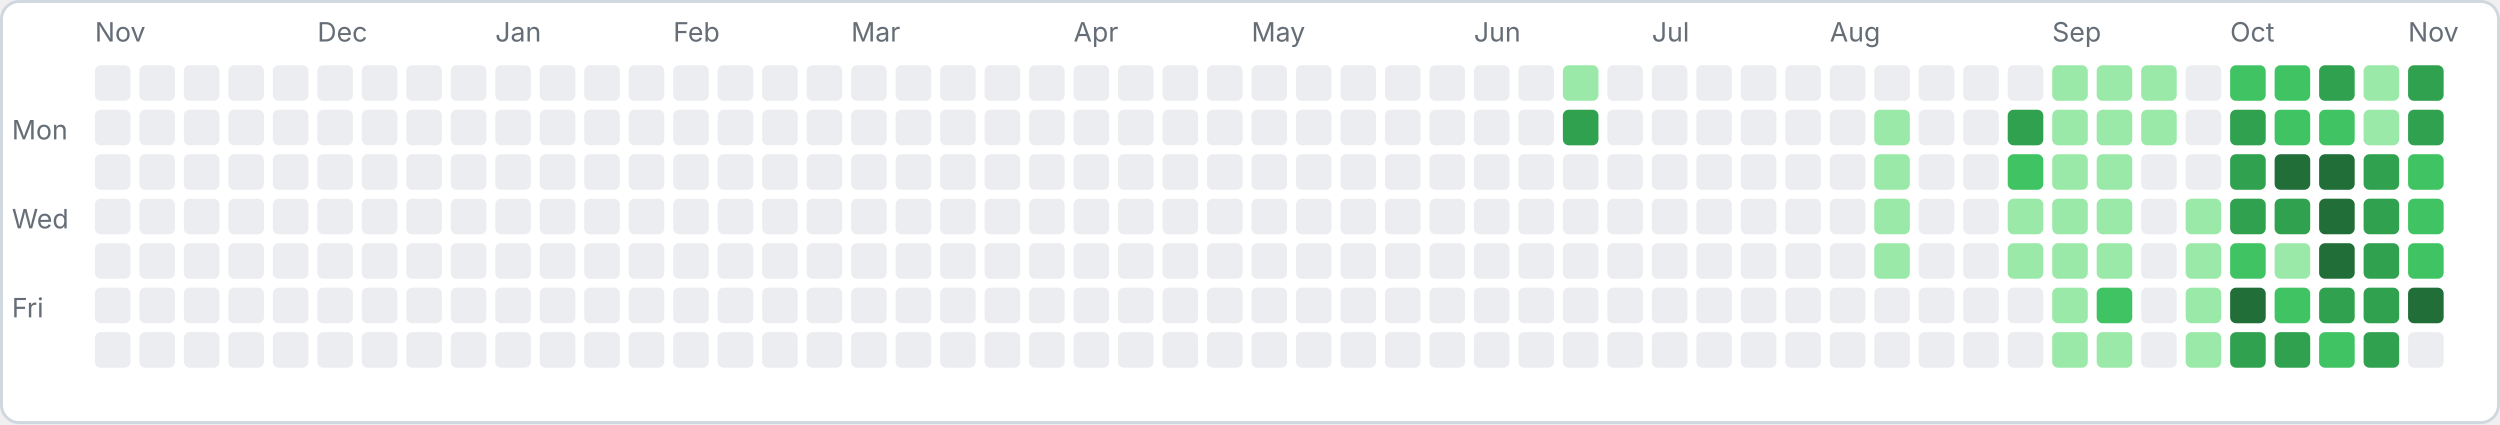
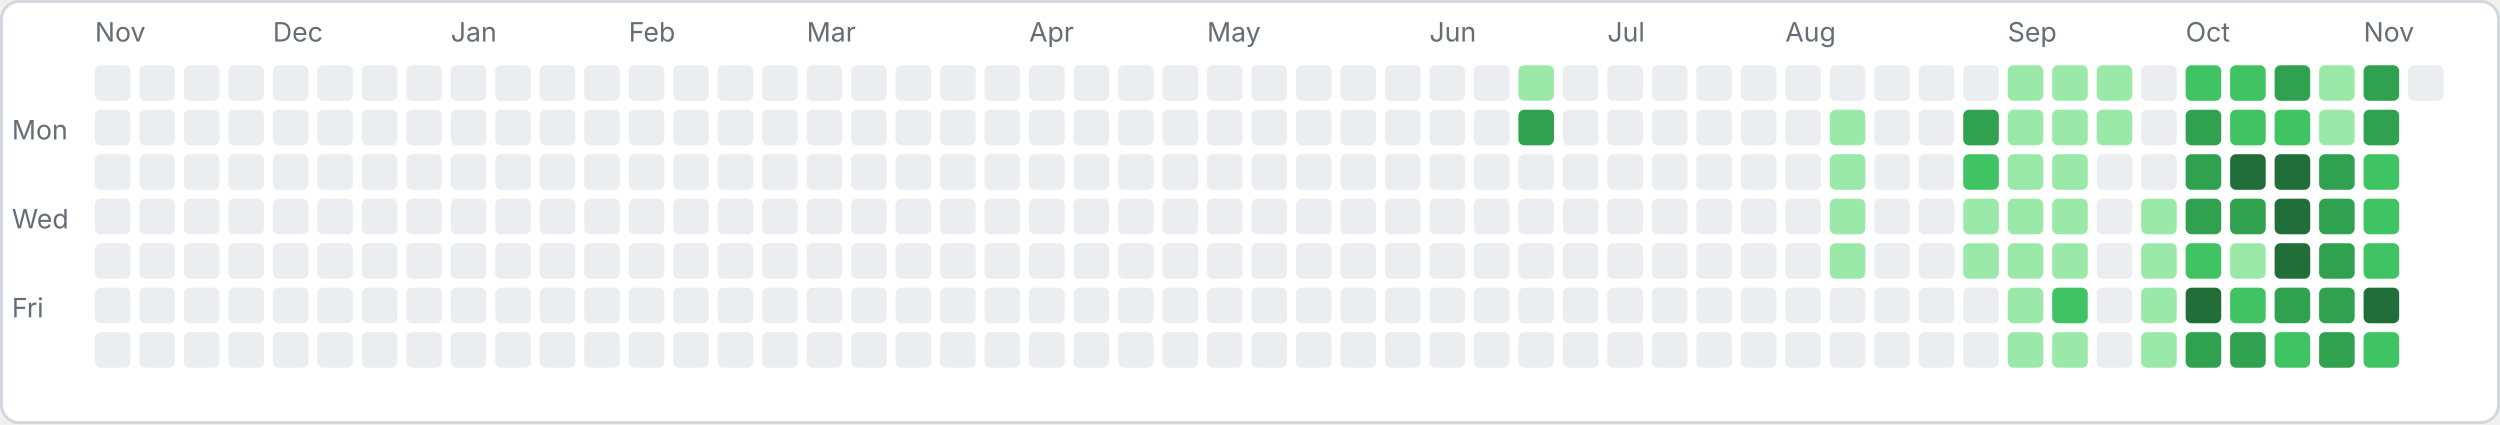
<svg xmlns="http://www.w3.org/2000/svg" width="843" height="143" viewBox="0 0 843 143">
  <rect x="0.5" y="0.5" width="842" height="142" rx="6" fill="#ffffff" stroke="#d0d7de" />
  <text x="4" y="47" font-family="-apple-system,sans-serif" font-size="9" fill="#656d76">Mon</text>
  <text x="4" y="77" font-family="-apple-system,sans-serif" font-size="9" fill="#656d76">Wed</text>
  <text x="4" y="107" font-family="-apple-system,sans-serif" font-size="9" fill="#656d76">Fri</text>
  <rect x="32" y="22" width="12" height="12" rx="2" fill="#ebedf0" />
  <rect x="32" y="37" width="12" height="12" rx="2" fill="#ebedf0" />
  <rect x="32" y="52" width="12" height="12" rx="2" fill="#ebedf0" />
  <rect x="32" y="67" width="12" height="12" rx="2" fill="#ebedf0" />
  <rect x="32" y="82" width="12" height="12" rx="2" fill="#ebedf0" />
  <rect x="32" y="97" width="12" height="12" rx="2" fill="#ebedf0" />
  <rect x="32" y="112" width="12" height="12" rx="2" fill="#ebedf0" />
  <text x="32" y="14" font-family="-apple-system,sans-serif" font-size="9" fill="#656d76">Nov</text>
  <rect x="47" y="22" width="12" height="12" rx="2" fill="#ebedf0" />
  <rect x="47" y="37" width="12" height="12" rx="2" fill="#ebedf0" />
  <rect x="47" y="52" width="12" height="12" rx="2" fill="#ebedf0" />
  <rect x="47" y="67" width="12" height="12" rx="2" fill="#ebedf0" />
  <rect x="47" y="82" width="12" height="12" rx="2" fill="#ebedf0" />
  <rect x="47" y="97" width="12" height="12" rx="2" fill="#ebedf0" />
  <rect x="47" y="112" width="12" height="12" rx="2" fill="#ebedf0" />
  <rect x="62" y="22" width="12" height="12" rx="2" fill="#ebedf0" />
  <rect x="62" y="37" width="12" height="12" rx="2" fill="#ebedf0" />
  <rect x="62" y="52" width="12" height="12" rx="2" fill="#ebedf0" />
  <rect x="62" y="67" width="12" height="12" rx="2" fill="#ebedf0" />
  <rect x="62" y="82" width="12" height="12" rx="2" fill="#ebedf0" />
  <rect x="62" y="97" width="12" height="12" rx="2" fill="#ebedf0" />
  <rect x="62" y="112" width="12" height="12" rx="2" fill="#ebedf0" />
  <rect x="77" y="22" width="12" height="12" rx="2" fill="#ebedf0" />
  <rect x="77" y="37" width="12" height="12" rx="2" fill="#ebedf0" />
  <rect x="77" y="52" width="12" height="12" rx="2" fill="#ebedf0" />
  <rect x="77" y="67" width="12" height="12" rx="2" fill="#ebedf0" />
  <rect x="77" y="82" width="12" height="12" rx="2" fill="#ebedf0" />
  <rect x="77" y="97" width="12" height="12" rx="2" fill="#ebedf0" />
  <rect x="77" y="112" width="12" height="12" rx="2" fill="#ebedf0" />
  <rect x="92" y="22" width="12" height="12" rx="2" fill="#ebedf0" />
  <rect x="92" y="37" width="12" height="12" rx="2" fill="#ebedf0" />
  <rect x="92" y="52" width="12" height="12" rx="2" fill="#ebedf0" />
  <rect x="92" y="67" width="12" height="12" rx="2" fill="#ebedf0" />
  <rect x="92" y="82" width="12" height="12" rx="2" fill="#ebedf0" />
  <rect x="92" y="97" width="12" height="12" rx="2" fill="#ebedf0" />
  <rect x="92" y="112" width="12" height="12" rx="2" fill="#ebedf0" />
+   <text x="92" y="14" font-family="-apple-system,sans-serif" font-size="9" fill="#656d76">Dec</text>
  <rect x="107" y="22" width="12" height="12" rx="2" fill="#ebedf0" />
  <rect x="107" y="37" width="12" height="12" rx="2" fill="#ebedf0" />
  <rect x="107" y="52" width="12" height="12" rx="2" fill="#ebedf0" />
  <rect x="107" y="67" width="12" height="12" rx="2" fill="#ebedf0" />
  <rect x="107" y="82" width="12" height="12" rx="2" fill="#ebedf0" />
  <rect x="107" y="97" width="12" height="12" rx="2" fill="#ebedf0" />
  <rect x="107" y="112" width="12" height="12" rx="2" fill="#ebedf0" />
-   <text x="107" y="14" font-family="-apple-system,sans-serif" font-size="9" fill="#656d76">Dec</text>
  <rect x="122" y="22" width="12" height="12" rx="2" fill="#ebedf0" />
  <rect x="122" y="37" width="12" height="12" rx="2" fill="#ebedf0" />
  <rect x="122" y="52" width="12" height="12" rx="2" fill="#ebedf0" />
  <rect x="122" y="67" width="12" height="12" rx="2" fill="#ebedf0" />
  <rect x="122" y="82" width="12" height="12" rx="2" fill="#ebedf0" />
  <rect x="122" y="97" width="12" height="12" rx="2" fill="#ebedf0" />
  <rect x="122" y="112" width="12" height="12" rx="2" fill="#ebedf0" />
  <rect x="137" y="22" width="12" height="12" rx="2" fill="#ebedf0" />
  <rect x="137" y="37" width="12" height="12" rx="2" fill="#ebedf0" />
  <rect x="137" y="52" width="12" height="12" rx="2" fill="#ebedf0" />
  <rect x="137" y="67" width="12" height="12" rx="2" fill="#ebedf0" />
  <rect x="137" y="82" width="12" height="12" rx="2" fill="#ebedf0" />
  <rect x="137" y="97" width="12" height="12" rx="2" fill="#ebedf0" />
  <rect x="137" y="112" width="12" height="12" rx="2" fill="#ebedf0" />
  <rect x="152" y="22" width="12" height="12" rx="2" fill="#ebedf0" />
  <rect x="152" y="37" width="12" height="12" rx="2" fill="#ebedf0" />
  <rect x="152" y="52" width="12" height="12" rx="2" fill="#ebedf0" />
  <rect x="152" y="67" width="12" height="12" rx="2" fill="#ebedf0" />
  <rect x="152" y="82" width="12" height="12" rx="2" fill="#ebedf0" />
  <rect x="152" y="97" width="12" height="12" rx="2" fill="#ebedf0" />
  <rect x="152" y="112" width="12" height="12" rx="2" fill="#ebedf0" />
+   <text x="152" y="14" font-family="-apple-system,sans-serif" font-size="9" fill="#656d76">Jan</text>
  <rect x="167" y="22" width="12" height="12" rx="2" fill="#ebedf0" />
  <rect x="167" y="37" width="12" height="12" rx="2" fill="#ebedf0" />
  <rect x="167" y="52" width="12" height="12" rx="2" fill="#ebedf0" />
  <rect x="167" y="67" width="12" height="12" rx="2" fill="#ebedf0" />
  <rect x="167" y="82" width="12" height="12" rx="2" fill="#ebedf0" />
  <rect x="167" y="97" width="12" height="12" rx="2" fill="#ebedf0" />
  <rect x="167" y="112" width="12" height="12" rx="2" fill="#ebedf0" />
-   <text x="167" y="14" font-family="-apple-system,sans-serif" font-size="9" fill="#656d76">Jan</text>
  <rect x="182" y="22" width="12" height="12" rx="2" fill="#ebedf0" />
  <rect x="182" y="37" width="12" height="12" rx="2" fill="#ebedf0" />
  <rect x="182" y="52" width="12" height="12" rx="2" fill="#ebedf0" />
  <rect x="182" y="67" width="12" height="12" rx="2" fill="#ebedf0" />
  <rect x="182" y="82" width="12" height="12" rx="2" fill="#ebedf0" />
  <rect x="182" y="97" width="12" height="12" rx="2" fill="#ebedf0" />
  <rect x="182" y="112" width="12" height="12" rx="2" fill="#ebedf0" />
  <rect x="197" y="22" width="12" height="12" rx="2" fill="#ebedf0" />
  <rect x="197" y="37" width="12" height="12" rx="2" fill="#ebedf0" />
  <rect x="197" y="52" width="12" height="12" rx="2" fill="#ebedf0" />
  <rect x="197" y="67" width="12" height="12" rx="2" fill="#ebedf0" />
  <rect x="197" y="82" width="12" height="12" rx="2" fill="#ebedf0" />
  <rect x="197" y="97" width="12" height="12" rx="2" fill="#ebedf0" />
  <rect x="197" y="112" width="12" height="12" rx="2" fill="#ebedf0" />
  <rect x="212" y="22" width="12" height="12" rx="2" fill="#ebedf0" />
  <rect x="212" y="37" width="12" height="12" rx="2" fill="#ebedf0" />
  <rect x="212" y="52" width="12" height="12" rx="2" fill="#ebedf0" />
  <rect x="212" y="67" width="12" height="12" rx="2" fill="#ebedf0" />
  <rect x="212" y="82" width="12" height="12" rx="2" fill="#ebedf0" />
  <rect x="212" y="97" width="12" height="12" rx="2" fill="#ebedf0" />
  <rect x="212" y="112" width="12" height="12" rx="2" fill="#ebedf0" />
+   <text x="212" y="14" font-family="-apple-system,sans-serif" font-size="9" fill="#656d76">Feb</text>
  <rect x="227" y="22" width="12" height="12" rx="2" fill="#ebedf0" />
  <rect x="227" y="37" width="12" height="12" rx="2" fill="#ebedf0" />
  <rect x="227" y="52" width="12" height="12" rx="2" fill="#ebedf0" />
  <rect x="227" y="67" width="12" height="12" rx="2" fill="#ebedf0" />
  <rect x="227" y="82" width="12" height="12" rx="2" fill="#ebedf0" />
  <rect x="227" y="97" width="12" height="12" rx="2" fill="#ebedf0" />
  <rect x="227" y="112" width="12" height="12" rx="2" fill="#ebedf0" />
-   <text x="227" y="14" font-family="-apple-system,sans-serif" font-size="9" fill="#656d76">Feb</text>
  <rect x="242" y="22" width="12" height="12" rx="2" fill="#ebedf0" />
  <rect x="242" y="37" width="12" height="12" rx="2" fill="#ebedf0" />
  <rect x="242" y="52" width="12" height="12" rx="2" fill="#ebedf0" />
  <rect x="242" y="67" width="12" height="12" rx="2" fill="#ebedf0" />
  <rect x="242" y="82" width="12" height="12" rx="2" fill="#ebedf0" />
  <rect x="242" y="97" width="12" height="12" rx="2" fill="#ebedf0" />
  <rect x="242" y="112" width="12" height="12" rx="2" fill="#ebedf0" />
  <rect x="257" y="22" width="12" height="12" rx="2" fill="#ebedf0" />
  <rect x="257" y="37" width="12" height="12" rx="2" fill="#ebedf0" />
  <rect x="257" y="52" width="12" height="12" rx="2" fill="#ebedf0" />
  <rect x="257" y="67" width="12" height="12" rx="2" fill="#ebedf0" />
  <rect x="257" y="82" width="12" height="12" rx="2" fill="#ebedf0" />
  <rect x="257" y="97" width="12" height="12" rx="2" fill="#ebedf0" />
  <rect x="257" y="112" width="12" height="12" rx="2" fill="#ebedf0" />
  <rect x="272" y="22" width="12" height="12" rx="2" fill="#ebedf0" />
  <rect x="272" y="37" width="12" height="12" rx="2" fill="#ebedf0" />
  <rect x="272" y="52" width="12" height="12" rx="2" fill="#ebedf0" />
  <rect x="272" y="67" width="12" height="12" rx="2" fill="#ebedf0" />
  <rect x="272" y="82" width="12" height="12" rx="2" fill="#ebedf0" />
  <rect x="272" y="97" width="12" height="12" rx="2" fill="#ebedf0" />
  <rect x="272" y="112" width="12" height="12" rx="2" fill="#ebedf0" />
+   <text x="272" y="14" font-family="-apple-system,sans-serif" font-size="9" fill="#656d76">Mar</text>
  <rect x="287" y="22" width="12" height="12" rx="2" fill="#ebedf0" />
  <rect x="287" y="37" width="12" height="12" rx="2" fill="#ebedf0" />
  <rect x="287" y="52" width="12" height="12" rx="2" fill="#ebedf0" />
  <rect x="287" y="67" width="12" height="12" rx="2" fill="#ebedf0" />
  <rect x="287" y="82" width="12" height="12" rx="2" fill="#ebedf0" />
  <rect x="287" y="97" width="12" height="12" rx="2" fill="#ebedf0" />
  <rect x="287" y="112" width="12" height="12" rx="2" fill="#ebedf0" />
-   <text x="287" y="14" font-family="-apple-system,sans-serif" font-size="9" fill="#656d76">Mar</text>
  <rect x="302" y="22" width="12" height="12" rx="2" fill="#ebedf0" />
  <rect x="302" y="37" width="12" height="12" rx="2" fill="#ebedf0" />
  <rect x="302" y="52" width="12" height="12" rx="2" fill="#ebedf0" />
  <rect x="302" y="67" width="12" height="12" rx="2" fill="#ebedf0" />
  <rect x="302" y="82" width="12" height="12" rx="2" fill="#ebedf0" />
  <rect x="302" y="97" width="12" height="12" rx="2" fill="#ebedf0" />
  <rect x="302" y="112" width="12" height="12" rx="2" fill="#ebedf0" />
  <rect x="317" y="22" width="12" height="12" rx="2" fill="#ebedf0" />
  <rect x="317" y="37" width="12" height="12" rx="2" fill="#ebedf0" />
  <rect x="317" y="52" width="12" height="12" rx="2" fill="#ebedf0" />
  <rect x="317" y="67" width="12" height="12" rx="2" fill="#ebedf0" />
  <rect x="317" y="82" width="12" height="12" rx="2" fill="#ebedf0" />
  <rect x="317" y="97" width="12" height="12" rx="2" fill="#ebedf0" />
  <rect x="317" y="112" width="12" height="12" rx="2" fill="#ebedf0" />
  <rect x="332" y="22" width="12" height="12" rx="2" fill="#ebedf0" />
  <rect x="332" y="37" width="12" height="12" rx="2" fill="#ebedf0" />
  <rect x="332" y="52" width="12" height="12" rx="2" fill="#ebedf0" />
  <rect x="332" y="67" width="12" height="12" rx="2" fill="#ebedf0" />
  <rect x="332" y="82" width="12" height="12" rx="2" fill="#ebedf0" />
  <rect x="332" y="97" width="12" height="12" rx="2" fill="#ebedf0" />
  <rect x="332" y="112" width="12" height="12" rx="2" fill="#ebedf0" />
  <rect x="347" y="22" width="12" height="12" rx="2" fill="#ebedf0" />
  <rect x="347" y="37" width="12" height="12" rx="2" fill="#ebedf0" />
  <rect x="347" y="52" width="12" height="12" rx="2" fill="#ebedf0" />
  <rect x="347" y="67" width="12" height="12" rx="2" fill="#ebedf0" />
  <rect x="347" y="82" width="12" height="12" rx="2" fill="#ebedf0" />
  <rect x="347" y="97" width="12" height="12" rx="2" fill="#ebedf0" />
  <rect x="347" y="112" width="12" height="12" rx="2" fill="#ebedf0" />
+   <text x="347" y="14" font-family="-apple-system,sans-serif" font-size="9" fill="#656d76">Apr</text>
  <rect x="362" y="22" width="12" height="12" rx="2" fill="#ebedf0" />
  <rect x="362" y="37" width="12" height="12" rx="2" fill="#ebedf0" />
  <rect x="362" y="52" width="12" height="12" rx="2" fill="#ebedf0" />
  <rect x="362" y="67" width="12" height="12" rx="2" fill="#ebedf0" />
  <rect x="362" y="82" width="12" height="12" rx="2" fill="#ebedf0" />
  <rect x="362" y="97" width="12" height="12" rx="2" fill="#ebedf0" />
  <rect x="362" y="112" width="12" height="12" rx="2" fill="#ebedf0" />
-   <text x="362" y="14" font-family="-apple-system,sans-serif" font-size="9" fill="#656d76">Apr</text>
  <rect x="377" y="22" width="12" height="12" rx="2" fill="#ebedf0" />
  <rect x="377" y="37" width="12" height="12" rx="2" fill="#ebedf0" />
  <rect x="377" y="52" width="12" height="12" rx="2" fill="#ebedf0" />
  <rect x="377" y="67" width="12" height="12" rx="2" fill="#ebedf0" />
  <rect x="377" y="82" width="12" height="12" rx="2" fill="#ebedf0" />
  <rect x="377" y="97" width="12" height="12" rx="2" fill="#ebedf0" />
  <rect x="377" y="112" width="12" height="12" rx="2" fill="#ebedf0" />
  <rect x="392" y="22" width="12" height="12" rx="2" fill="#ebedf0" />
  <rect x="392" y="37" width="12" height="12" rx="2" fill="#ebedf0" />
  <rect x="392" y="52" width="12" height="12" rx="2" fill="#ebedf0" />
  <rect x="392" y="67" width="12" height="12" rx="2" fill="#ebedf0" />
  <rect x="392" y="82" width="12" height="12" rx="2" fill="#ebedf0" />
  <rect x="392" y="97" width="12" height="12" rx="2" fill="#ebedf0" />
  <rect x="392" y="112" width="12" height="12" rx="2" fill="#ebedf0" />
  <rect x="407" y="22" width="12" height="12" rx="2" fill="#ebedf0" />
  <rect x="407" y="37" width="12" height="12" rx="2" fill="#ebedf0" />
  <rect x="407" y="52" width="12" height="12" rx="2" fill="#ebedf0" />
  <rect x="407" y="67" width="12" height="12" rx="2" fill="#ebedf0" />
  <rect x="407" y="82" width="12" height="12" rx="2" fill="#ebedf0" />
  <rect x="407" y="97" width="12" height="12" rx="2" fill="#ebedf0" />
  <rect x="407" y="112" width="12" height="12" rx="2" fill="#ebedf0" />
+   <text x="407" y="14" font-family="-apple-system,sans-serif" font-size="9" fill="#656d76">May</text>
  <rect x="422" y="22" width="12" height="12" rx="2" fill="#ebedf0" />
  <rect x="422" y="37" width="12" height="12" rx="2" fill="#ebedf0" />
  <rect x="422" y="52" width="12" height="12" rx="2" fill="#ebedf0" />
  <rect x="422" y="67" width="12" height="12" rx="2" fill="#ebedf0" />
  <rect x="422" y="82" width="12" height="12" rx="2" fill="#ebedf0" />
  <rect x="422" y="97" width="12" height="12" rx="2" fill="#ebedf0" />
  <rect x="422" y="112" width="12" height="12" rx="2" fill="#ebedf0" />
-   <text x="422" y="14" font-family="-apple-system,sans-serif" font-size="9" fill="#656d76">May</text>
  <rect x="437" y="22" width="12" height="12" rx="2" fill="#ebedf0" />
  <rect x="437" y="37" width="12" height="12" rx="2" fill="#ebedf0" />
  <rect x="437" y="52" width="12" height="12" rx="2" fill="#ebedf0" />
  <rect x="437" y="67" width="12" height="12" rx="2" fill="#ebedf0" />
  <rect x="437" y="82" width="12" height="12" rx="2" fill="#ebedf0" />
  <rect x="437" y="97" width="12" height="12" rx="2" fill="#ebedf0" />
  <rect x="437" y="112" width="12" height="12" rx="2" fill="#ebedf0" />
  <rect x="452" y="22" width="12" height="12" rx="2" fill="#ebedf0" />
  <rect x="452" y="37" width="12" height="12" rx="2" fill="#ebedf0" />
  <rect x="452" y="52" width="12" height="12" rx="2" fill="#ebedf0" />
  <rect x="452" y="67" width="12" height="12" rx="2" fill="#ebedf0" />
  <rect x="452" y="82" width="12" height="12" rx="2" fill="#ebedf0" />
  <rect x="452" y="97" width="12" height="12" rx="2" fill="#ebedf0" />
  <rect x="452" y="112" width="12" height="12" rx="2" fill="#ebedf0" />
  <rect x="467" y="22" width="12" height="12" rx="2" fill="#ebedf0" />
  <rect x="467" y="37" width="12" height="12" rx="2" fill="#ebedf0" />
  <rect x="467" y="52" width="12" height="12" rx="2" fill="#ebedf0" />
  <rect x="467" y="67" width="12" height="12" rx="2" fill="#ebedf0" />
  <rect x="467" y="82" width="12" height="12" rx="2" fill="#ebedf0" />
  <rect x="467" y="97" width="12" height="12" rx="2" fill="#ebedf0" />
  <rect x="467" y="112" width="12" height="12" rx="2" fill="#ebedf0" />
  <rect x="482" y="22" width="12" height="12" rx="2" fill="#ebedf0" />
  <rect x="482" y="37" width="12" height="12" rx="2" fill="#ebedf0" />
  <rect x="482" y="52" width="12" height="12" rx="2" fill="#ebedf0" />
  <rect x="482" y="67" width="12" height="12" rx="2" fill="#ebedf0" />
  <rect x="482" y="82" width="12" height="12" rx="2" fill="#ebedf0" />
  <rect x="482" y="97" width="12" height="12" rx="2" fill="#ebedf0" />
  <rect x="482" y="112" width="12" height="12" rx="2" fill="#ebedf0" />
+   <text x="482" y="14" font-family="-apple-system,sans-serif" font-size="9" fill="#656d76">Jun</text>
  <rect x="497" y="22" width="12" height="12" rx="2" fill="#ebedf0" />
  <rect x="497" y="37" width="12" height="12" rx="2" fill="#ebedf0" />
  <rect x="497" y="52" width="12" height="12" rx="2" fill="#ebedf0" />
  <rect x="497" y="67" width="12" height="12" rx="2" fill="#ebedf0" />
  <rect x="497" y="82" width="12" height="12" rx="2" fill="#ebedf0" />
  <rect x="497" y="97" width="12" height="12" rx="2" fill="#ebedf0" />
  <rect x="497" y="112" width="12" height="12" rx="2" fill="#ebedf0" />
-   <text x="497" y="14" font-family="-apple-system,sans-serif" font-size="9" fill="#656d76">Jun</text>
-   <rect x="512" y="22" width="12" height="12" rx="2" fill="#ebedf0" />
-   <rect x="512" y="37" width="12" height="12" rx="2" fill="#ebedf0" />
+   <rect x="512" y="22" width="12" height="12" rx="2" fill="#9be9a8" />
+   <rect x="512" y="37" width="12" height="12" rx="2" fill="#30a14e" />
  <rect x="512" y="52" width="12" height="12" rx="2" fill="#ebedf0" />
  <rect x="512" y="67" width="12" height="12" rx="2" fill="#ebedf0" />
  <rect x="512" y="82" width="12" height="12" rx="2" fill="#ebedf0" />
  <rect x="512" y="97" width="12" height="12" rx="2" fill="#ebedf0" />
  <rect x="512" y="112" width="12" height="12" rx="2" fill="#ebedf0" />
-   <rect x="527" y="22" width="12" height="12" rx="2" fill="#9be9a8" />
-   <rect x="527" y="37" width="12" height="12" rx="2" fill="#30a14e" />
+   <rect x="527" y="22" width="12" height="12" rx="2" fill="#ebedf0" />
+   <rect x="527" y="37" width="12" height="12" rx="2" fill="#ebedf0" />
  <rect x="527" y="52" width="12" height="12" rx="2" fill="#ebedf0" />
  <rect x="527" y="67" width="12" height="12" rx="2" fill="#ebedf0" />
  <rect x="527" y="82" width="12" height="12" rx="2" fill="#ebedf0" />
  <rect x="527" y="97" width="12" height="12" rx="2" fill="#ebedf0" />
  <rect x="527" y="112" width="12" height="12" rx="2" fill="#ebedf0" />
  <rect x="542" y="22" width="12" height="12" rx="2" fill="#ebedf0" />
  <rect x="542" y="37" width="12" height="12" rx="2" fill="#ebedf0" />
  <rect x="542" y="52" width="12" height="12" rx="2" fill="#ebedf0" />
  <rect x="542" y="67" width="12" height="12" rx="2" fill="#ebedf0" />
  <rect x="542" y="82" width="12" height="12" rx="2" fill="#ebedf0" />
  <rect x="542" y="97" width="12" height="12" rx="2" fill="#ebedf0" />
  <rect x="542" y="112" width="12" height="12" rx="2" fill="#ebedf0" />
+   <text x="542" y="14" font-family="-apple-system,sans-serif" font-size="9" fill="#656d76">Jul</text>
  <rect x="557" y="22" width="12" height="12" rx="2" fill="#ebedf0" />
  <rect x="557" y="37" width="12" height="12" rx="2" fill="#ebedf0" />
  <rect x="557" y="52" width="12" height="12" rx="2" fill="#ebedf0" />
  <rect x="557" y="67" width="12" height="12" rx="2" fill="#ebedf0" />
  <rect x="557" y="82" width="12" height="12" rx="2" fill="#ebedf0" />
  <rect x="557" y="97" width="12" height="12" rx="2" fill="#ebedf0" />
  <rect x="557" y="112" width="12" height="12" rx="2" fill="#ebedf0" />
-   <text x="557" y="14" font-family="-apple-system,sans-serif" font-size="9" fill="#656d76">Jul</text>
  <rect x="572" y="22" width="12" height="12" rx="2" fill="#ebedf0" />
  <rect x="572" y="37" width="12" height="12" rx="2" fill="#ebedf0" />
  <rect x="572" y="52" width="12" height="12" rx="2" fill="#ebedf0" />
  <rect x="572" y="67" width="12" height="12" rx="2" fill="#ebedf0" />
  <rect x="572" y="82" width="12" height="12" rx="2" fill="#ebedf0" />
  <rect x="572" y="97" width="12" height="12" rx="2" fill="#ebedf0" />
  <rect x="572" y="112" width="12" height="12" rx="2" fill="#ebedf0" />
  <rect x="587" y="22" width="12" height="12" rx="2" fill="#ebedf0" />
  <rect x="587" y="37" width="12" height="12" rx="2" fill="#ebedf0" />
  <rect x="587" y="52" width="12" height="12" rx="2" fill="#ebedf0" />
  <rect x="587" y="67" width="12" height="12" rx="2" fill="#ebedf0" />
  <rect x="587" y="82" width="12" height="12" rx="2" fill="#ebedf0" />
  <rect x="587" y="97" width="12" height="12" rx="2" fill="#ebedf0" />
  <rect x="587" y="112" width="12" height="12" rx="2" fill="#ebedf0" />
  <rect x="602" y="22" width="12" height="12" rx="2" fill="#ebedf0" />
  <rect x="602" y="37" width="12" height="12" rx="2" fill="#ebedf0" />
  <rect x="602" y="52" width="12" height="12" rx="2" fill="#ebedf0" />
  <rect x="602" y="67" width="12" height="12" rx="2" fill="#ebedf0" />
  <rect x="602" y="82" width="12" height="12" rx="2" fill="#ebedf0" />
  <rect x="602" y="97" width="12" height="12" rx="2" fill="#ebedf0" />
  <rect x="602" y="112" width="12" height="12" rx="2" fill="#ebedf0" />
+   <text x="602" y="14" font-family="-apple-system,sans-serif" font-size="9" fill="#656d76">Aug</text>
  <rect x="617" y="22" width="12" height="12" rx="2" fill="#ebedf0" />
-   <rect x="617" y="37" width="12" height="12" rx="2" fill="#ebedf0" />
-   <rect x="617" y="52" width="12" height="12" rx="2" fill="#ebedf0" />
-   <rect x="617" y="67" width="12" height="12" rx="2" fill="#ebedf0" />
-   <rect x="617" y="82" width="12" height="12" rx="2" fill="#ebedf0" />
+   <rect x="617" y="37" width="12" height="12" rx="2" fill="#9be9a8" />
+   <rect x="617" y="52" width="12" height="12" rx="2" fill="#9be9a8" />
+   <rect x="617" y="67" width="12" height="12" rx="2" fill="#9be9a8" />
+   <rect x="617" y="82" width="12" height="12" rx="2" fill="#9be9a8" />
  <rect x="617" y="97" width="12" height="12" rx="2" fill="#ebedf0" />
  <rect x="617" y="112" width="12" height="12" rx="2" fill="#ebedf0" />
-   <text x="617" y="14" font-family="-apple-system,sans-serif" font-size="9" fill="#656d76">Aug</text>
  <rect x="632" y="22" width="12" height="12" rx="2" fill="#ebedf0" />
-   <rect x="632" y="37" width="12" height="12" rx="2" fill="#9be9a8" />
-   <rect x="632" y="52" width="12" height="12" rx="2" fill="#9be9a8" />
-   <rect x="632" y="67" width="12" height="12" rx="2" fill="#9be9a8" />
-   <rect x="632" y="82" width="12" height="12" rx="2" fill="#9be9a8" />
+   <rect x="632" y="37" width="12" height="12" rx="2" fill="#ebedf0" />
+   <rect x="632" y="52" width="12" height="12" rx="2" fill="#ebedf0" />
+   <rect x="632" y="67" width="12" height="12" rx="2" fill="#ebedf0" />
+   <rect x="632" y="82" width="12" height="12" rx="2" fill="#ebedf0" />
  <rect x="632" y="97" width="12" height="12" rx="2" fill="#ebedf0" />
  <rect x="632" y="112" width="12" height="12" rx="2" fill="#ebedf0" />
  <rect x="647" y="22" width="12" height="12" rx="2" fill="#ebedf0" />
  <rect x="647" y="37" width="12" height="12" rx="2" fill="#ebedf0" />
  <rect x="647" y="52" width="12" height="12" rx="2" fill="#ebedf0" />
  <rect x="647" y="67" width="12" height="12" rx="2" fill="#ebedf0" />
  <rect x="647" y="82" width="12" height="12" rx="2" fill="#ebedf0" />
  <rect x="647" y="97" width="12" height="12" rx="2" fill="#ebedf0" />
  <rect x="647" y="112" width="12" height="12" rx="2" fill="#ebedf0" />
  <rect x="662" y="22" width="12" height="12" rx="2" fill="#ebedf0" />
-   <rect x="662" y="37" width="12" height="12" rx="2" fill="#ebedf0" />
-   <rect x="662" y="52" width="12" height="12" rx="2" fill="#ebedf0" />
-   <rect x="662" y="67" width="12" height="12" rx="2" fill="#ebedf0" />
-   <rect x="662" y="82" width="12" height="12" rx="2" fill="#ebedf0" />
+   <rect x="662" y="37" width="12" height="12" rx="2" fill="#30a14e" />
+   <rect x="662" y="52" width="12" height="12" rx="2" fill="#40c463" />
+   <rect x="662" y="67" width="12" height="12" rx="2" fill="#9be9a8" />
+   <rect x="662" y="82" width="12" height="12" rx="2" fill="#9be9a8" />
  <rect x="662" y="97" width="12" height="12" rx="2" fill="#ebedf0" />
  <rect x="662" y="112" width="12" height="12" rx="2" fill="#ebedf0" />
-   <rect x="677" y="22" width="12" height="12" rx="2" fill="#ebedf0" />
-   <rect x="677" y="37" width="12" height="12" rx="2" fill="#30a14e" />
-   <rect x="677" y="52" width="12" height="12" rx="2" fill="#40c463" />
+   <rect x="677" y="22" width="12" height="12" rx="2" fill="#9be9a8" />
+   <rect x="677" y="37" width="12" height="12" rx="2" fill="#9be9a8" />
+   <rect x="677" y="52" width="12" height="12" rx="2" fill="#9be9a8" />
  <rect x="677" y="67" width="12" height="12" rx="2" fill="#9be9a8" />
  <rect x="677" y="82" width="12" height="12" rx="2" fill="#9be9a8" />
-   <rect x="677" y="97" width="12" height="12" rx="2" fill="#ebedf0" />
-   <rect x="677" y="112" width="12" height="12" rx="2" fill="#ebedf0" />
+   <rect x="677" y="97" width="12" height="12" rx="2" fill="#9be9a8" />
+   <rect x="677" y="112" width="12" height="12" rx="2" fill="#9be9a8" />
+   <text x="677" y="14" font-family="-apple-system,sans-serif" font-size="9" fill="#656d76">Sep</text>
  <rect x="692" y="22" width="12" height="12" rx="2" fill="#9be9a8" />
  <rect x="692" y="37" width="12" height="12" rx="2" fill="#9be9a8" />
  <rect x="692" y="52" width="12" height="12" rx="2" fill="#9be9a8" />
  <rect x="692" y="67" width="12" height="12" rx="2" fill="#9be9a8" />
  <rect x="692" y="82" width="12" height="12" rx="2" fill="#9be9a8" />
-   <rect x="692" y="97" width="12" height="12" rx="2" fill="#9be9a8" />
+   <rect x="692" y="97" width="12" height="12" rx="2" fill="#40c463" />
  <rect x="692" y="112" width="12" height="12" rx="2" fill="#9be9a8" />
-   <text x="692" y="14" font-family="-apple-system,sans-serif" font-size="9" fill="#656d76">Sep</text>
  <rect x="707" y="22" width="12" height="12" rx="2" fill="#9be9a8" />
  <rect x="707" y="37" width="12" height="12" rx="2" fill="#9be9a8" />
-   <rect x="707" y="52" width="12" height="12" rx="2" fill="#9be9a8" />
-   <rect x="707" y="67" width="12" height="12" rx="2" fill="#9be9a8" />
-   <rect x="707" y="82" width="12" height="12" rx="2" fill="#9be9a8" />
-   <rect x="707" y="97" width="12" height="12" rx="2" fill="#40c463" />
-   <rect x="707" y="112" width="12" height="12" rx="2" fill="#9be9a8" />
-   <rect x="722" y="22" width="12" height="12" rx="2" fill="#9be9a8" />
-   <rect x="722" y="37" width="12" height="12" rx="2" fill="#9be9a8" />
+   <rect x="707" y="52" width="12" height="12" rx="2" fill="#ebedf0" />
+   <rect x="707" y="67" width="12" height="12" rx="2" fill="#ebedf0" />
+   <rect x="707" y="82" width="12" height="12" rx="2" fill="#ebedf0" />
+   <rect x="707" y="97" width="12" height="12" rx="2" fill="#ebedf0" />
+   <rect x="707" y="112" width="12" height="12" rx="2" fill="#ebedf0" />
+   <rect x="722" y="22" width="12" height="12" rx="2" fill="#ebedf0" />
+   <rect x="722" y="37" width="12" height="12" rx="2" fill="#ebedf0" />
  <rect x="722" y="52" width="12" height="12" rx="2" fill="#ebedf0" />
-   <rect x="722" y="67" width="12" height="12" rx="2" fill="#ebedf0" />
-   <rect x="722" y="82" width="12" height="12" rx="2" fill="#ebedf0" />
-   <rect x="722" y="97" width="12" height="12" rx="2" fill="#ebedf0" />
-   <rect x="722" y="112" width="12" height="12" rx="2" fill="#ebedf0" />
-   <rect x="737" y="22" width="12" height="12" rx="2" fill="#ebedf0" />
-   <rect x="737" y="37" width="12" height="12" rx="2" fill="#ebedf0" />
-   <rect x="737" y="52" width="12" height="12" rx="2" fill="#ebedf0" />
-   <rect x="737" y="67" width="12" height="12" rx="2" fill="#9be9a8" />
-   <rect x="737" y="82" width="12" height="12" rx="2" fill="#9be9a8" />
-   <rect x="737" y="97" width="12" height="12" rx="2" fill="#9be9a8" />
-   <rect x="737" y="112" width="12" height="12" rx="2" fill="#9be9a8" />
+   <rect x="722" y="67" width="12" height="12" rx="2" fill="#9be9a8" />
+   <rect x="722" y="82" width="12" height="12" rx="2" fill="#9be9a8" />
+   <rect x="722" y="97" width="12" height="12" rx="2" fill="#9be9a8" />
+   <rect x="722" y="112" width="12" height="12" rx="2" fill="#9be9a8" />
+   <rect x="737" y="22" width="12" height="12" rx="2" fill="#40c463" />
+   <rect x="737" y="37" width="12" height="12" rx="2" fill="#30a14e" />
+   <rect x="737" y="52" width="12" height="12" rx="2" fill="#30a14e" />
+   <rect x="737" y="67" width="12" height="12" rx="2" fill="#30a14e" />
+   <rect x="737" y="82" width="12" height="12" rx="2" fill="#40c463" />
+   <rect x="737" y="97" width="12" height="12" rx="2" fill="#216e39" />
+   <rect x="737" y="112" width="12" height="12" rx="2" fill="#30a14e" />
+   <text x="737" y="14" font-family="-apple-system,sans-serif" font-size="9" fill="#656d76">Oct</text>
  <rect x="752" y="22" width="12" height="12" rx="2" fill="#40c463" />
-   <rect x="752" y="37" width="12" height="12" rx="2" fill="#30a14e" />
-   <rect x="752" y="52" width="12" height="12" rx="2" fill="#30a14e" />
+   <rect x="752" y="37" width="12" height="12" rx="2" fill="#40c463" />
+   <rect x="752" y="52" width="12" height="12" rx="2" fill="#216e39" />
  <rect x="752" y="67" width="12" height="12" rx="2" fill="#30a14e" />
-   <rect x="752" y="82" width="12" height="12" rx="2" fill="#40c463" />
-   <rect x="752" y="97" width="12" height="12" rx="2" fill="#216e39" />
+   <rect x="752" y="82" width="12" height="12" rx="2" fill="#9be9a8" />
+   <rect x="752" y="97" width="12" height="12" rx="2" fill="#40c463" />
  <rect x="752" y="112" width="12" height="12" rx="2" fill="#30a14e" />
-   <text x="752" y="14" font-family="-apple-system,sans-serif" font-size="9" fill="#656d76">Oct</text>
-   <rect x="767" y="22" width="12" height="12" rx="2" fill="#40c463" />
+   <rect x="767" y="22" width="12" height="12" rx="2" fill="#30a14e" />
  <rect x="767" y="37" width="12" height="12" rx="2" fill="#40c463" />
  <rect x="767" y="52" width="12" height="12" rx="2" fill="#216e39" />
-   <rect x="767" y="67" width="12" height="12" rx="2" fill="#30a14e" />
-   <rect x="767" y="82" width="12" height="12" rx="2" fill="#9be9a8" />
-   <rect x="767" y="97" width="12" height="12" rx="2" fill="#40c463" />
-   <rect x="767" y="112" width="12" height="12" rx="2" fill="#30a14e" />
-   <rect x="782" y="22" width="12" height="12" rx="2" fill="#30a14e" />
-   <rect x="782" y="37" width="12" height="12" rx="2" fill="#40c463" />
-   <rect x="782" y="52" width="12" height="12" rx="2" fill="#216e39" />
-   <rect x="782" y="67" width="12" height="12" rx="2" fill="#216e39" />
-   <rect x="782" y="82" width="12" height="12" rx="2" fill="#216e39" />
+   <rect x="767" y="67" width="12" height="12" rx="2" fill="#216e39" />
+   <rect x="767" y="82" width="12" height="12" rx="2" fill="#216e39" />
+   <rect x="767" y="97" width="12" height="12" rx="2" fill="#30a14e" />
+   <rect x="767" y="112" width="12" height="12" rx="2" fill="#40c463" />
+   <rect x="782" y="22" width="12" height="12" rx="2" fill="#9be9a8" />
+   <rect x="782" y="37" width="12" height="12" rx="2" fill="#9be9a8" />
+   <rect x="782" y="52" width="12" height="12" rx="2" fill="#30a14e" />
+   <rect x="782" y="67" width="12" height="12" rx="2" fill="#30a14e" />
+   <rect x="782" y="82" width="12" height="12" rx="2" fill="#30a14e" />
  <rect x="782" y="97" width="12" height="12" rx="2" fill="#30a14e" />
-   <rect x="782" y="112" width="12" height="12" rx="2" fill="#40c463" />
-   <rect x="797" y="22" width="12" height="12" rx="2" fill="#9be9a8" />
-   <rect x="797" y="37" width="12" height="12" rx="2" fill="#9be9a8" />
-   <rect x="797" y="52" width="12" height="12" rx="2" fill="#30a14e" />
-   <rect x="797" y="67" width="12" height="12" rx="2" fill="#30a14e" />
-   <rect x="797" y="82" width="12" height="12" rx="2" fill="#30a14e" />
-   <rect x="797" y="97" width="12" height="12" rx="2" fill="#30a14e" />
-   <rect x="797" y="112" width="12" height="12" rx="2" fill="#30a14e" />
-   <rect x="812" y="22" width="12" height="12" rx="2" fill="#30a14e" />
-   <rect x="812" y="37" width="12" height="12" rx="2" fill="#30a14e" />
-   <rect x="812" y="52" width="12" height="12" rx="2" fill="#40c463" />
-   <rect x="812" y="67" width="12" height="12" rx="2" fill="#40c463" />
-   <rect x="812" y="82" width="12" height="12" rx="2" fill="#40c463" />
-   <rect x="812" y="97" width="12" height="12" rx="2" fill="#216e39" />
-   <rect x="812" y="112" width="12" height="12" rx="2" fill="#ebedf0" />
-   <text x="812" y="14" font-family="-apple-system,sans-serif" font-size="9" fill="#656d76">Nov</text>
+   <rect x="782" y="112" width="12" height="12" rx="2" fill="#30a14e" />
+   <rect x="797" y="22" width="12" height="12" rx="2" fill="#30a14e" />
+   <rect x="797" y="37" width="12" height="12" rx="2" fill="#30a14e" />
+   <rect x="797" y="52" width="12" height="12" rx="2" fill="#40c463" />
+   <rect x="797" y="67" width="12" height="12" rx="2" fill="#40c463" />
+   <rect x="797" y="82" width="12" height="12" rx="2" fill="#40c463" />
+   <rect x="797" y="97" width="12" height="12" rx="2" fill="#216e39" />
+   <rect x="797" y="112" width="12" height="12" rx="2" fill="#40c463" />
+   <text x="797" y="14" font-family="-apple-system,sans-serif" font-size="9" fill="#656d76">Nov</text>
+   <rect x="812" y="22" width="12" height="12" rx="2" fill="#ebedf0" />
</svg>
